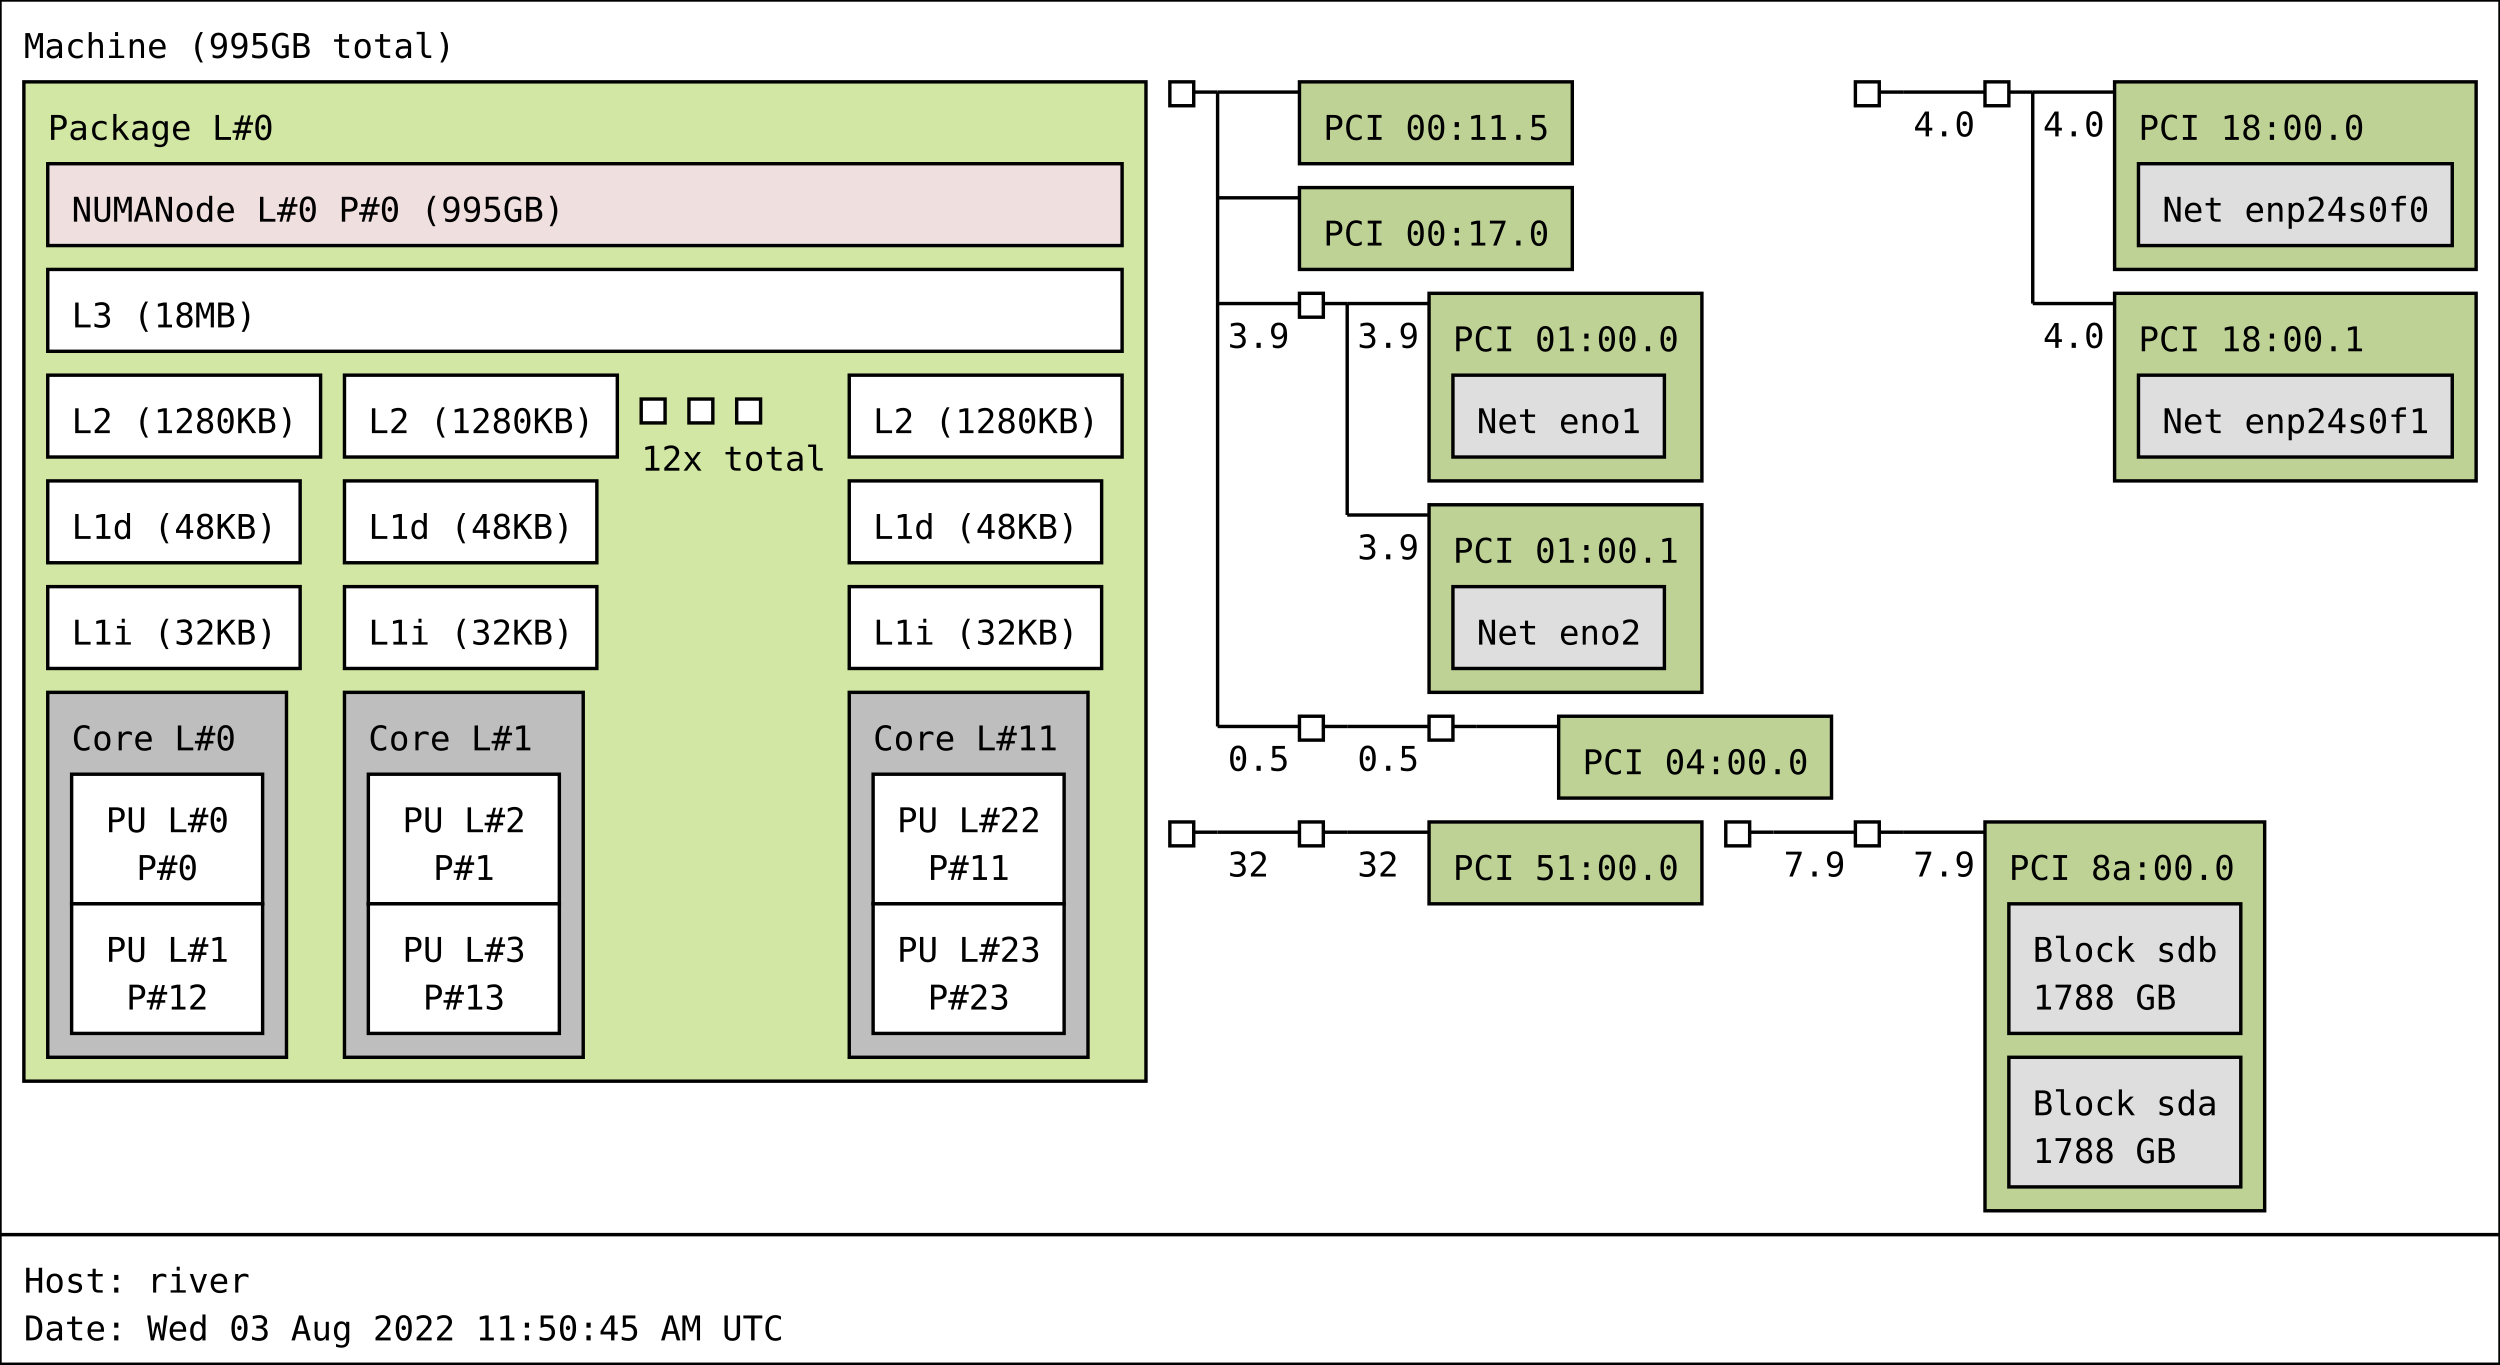
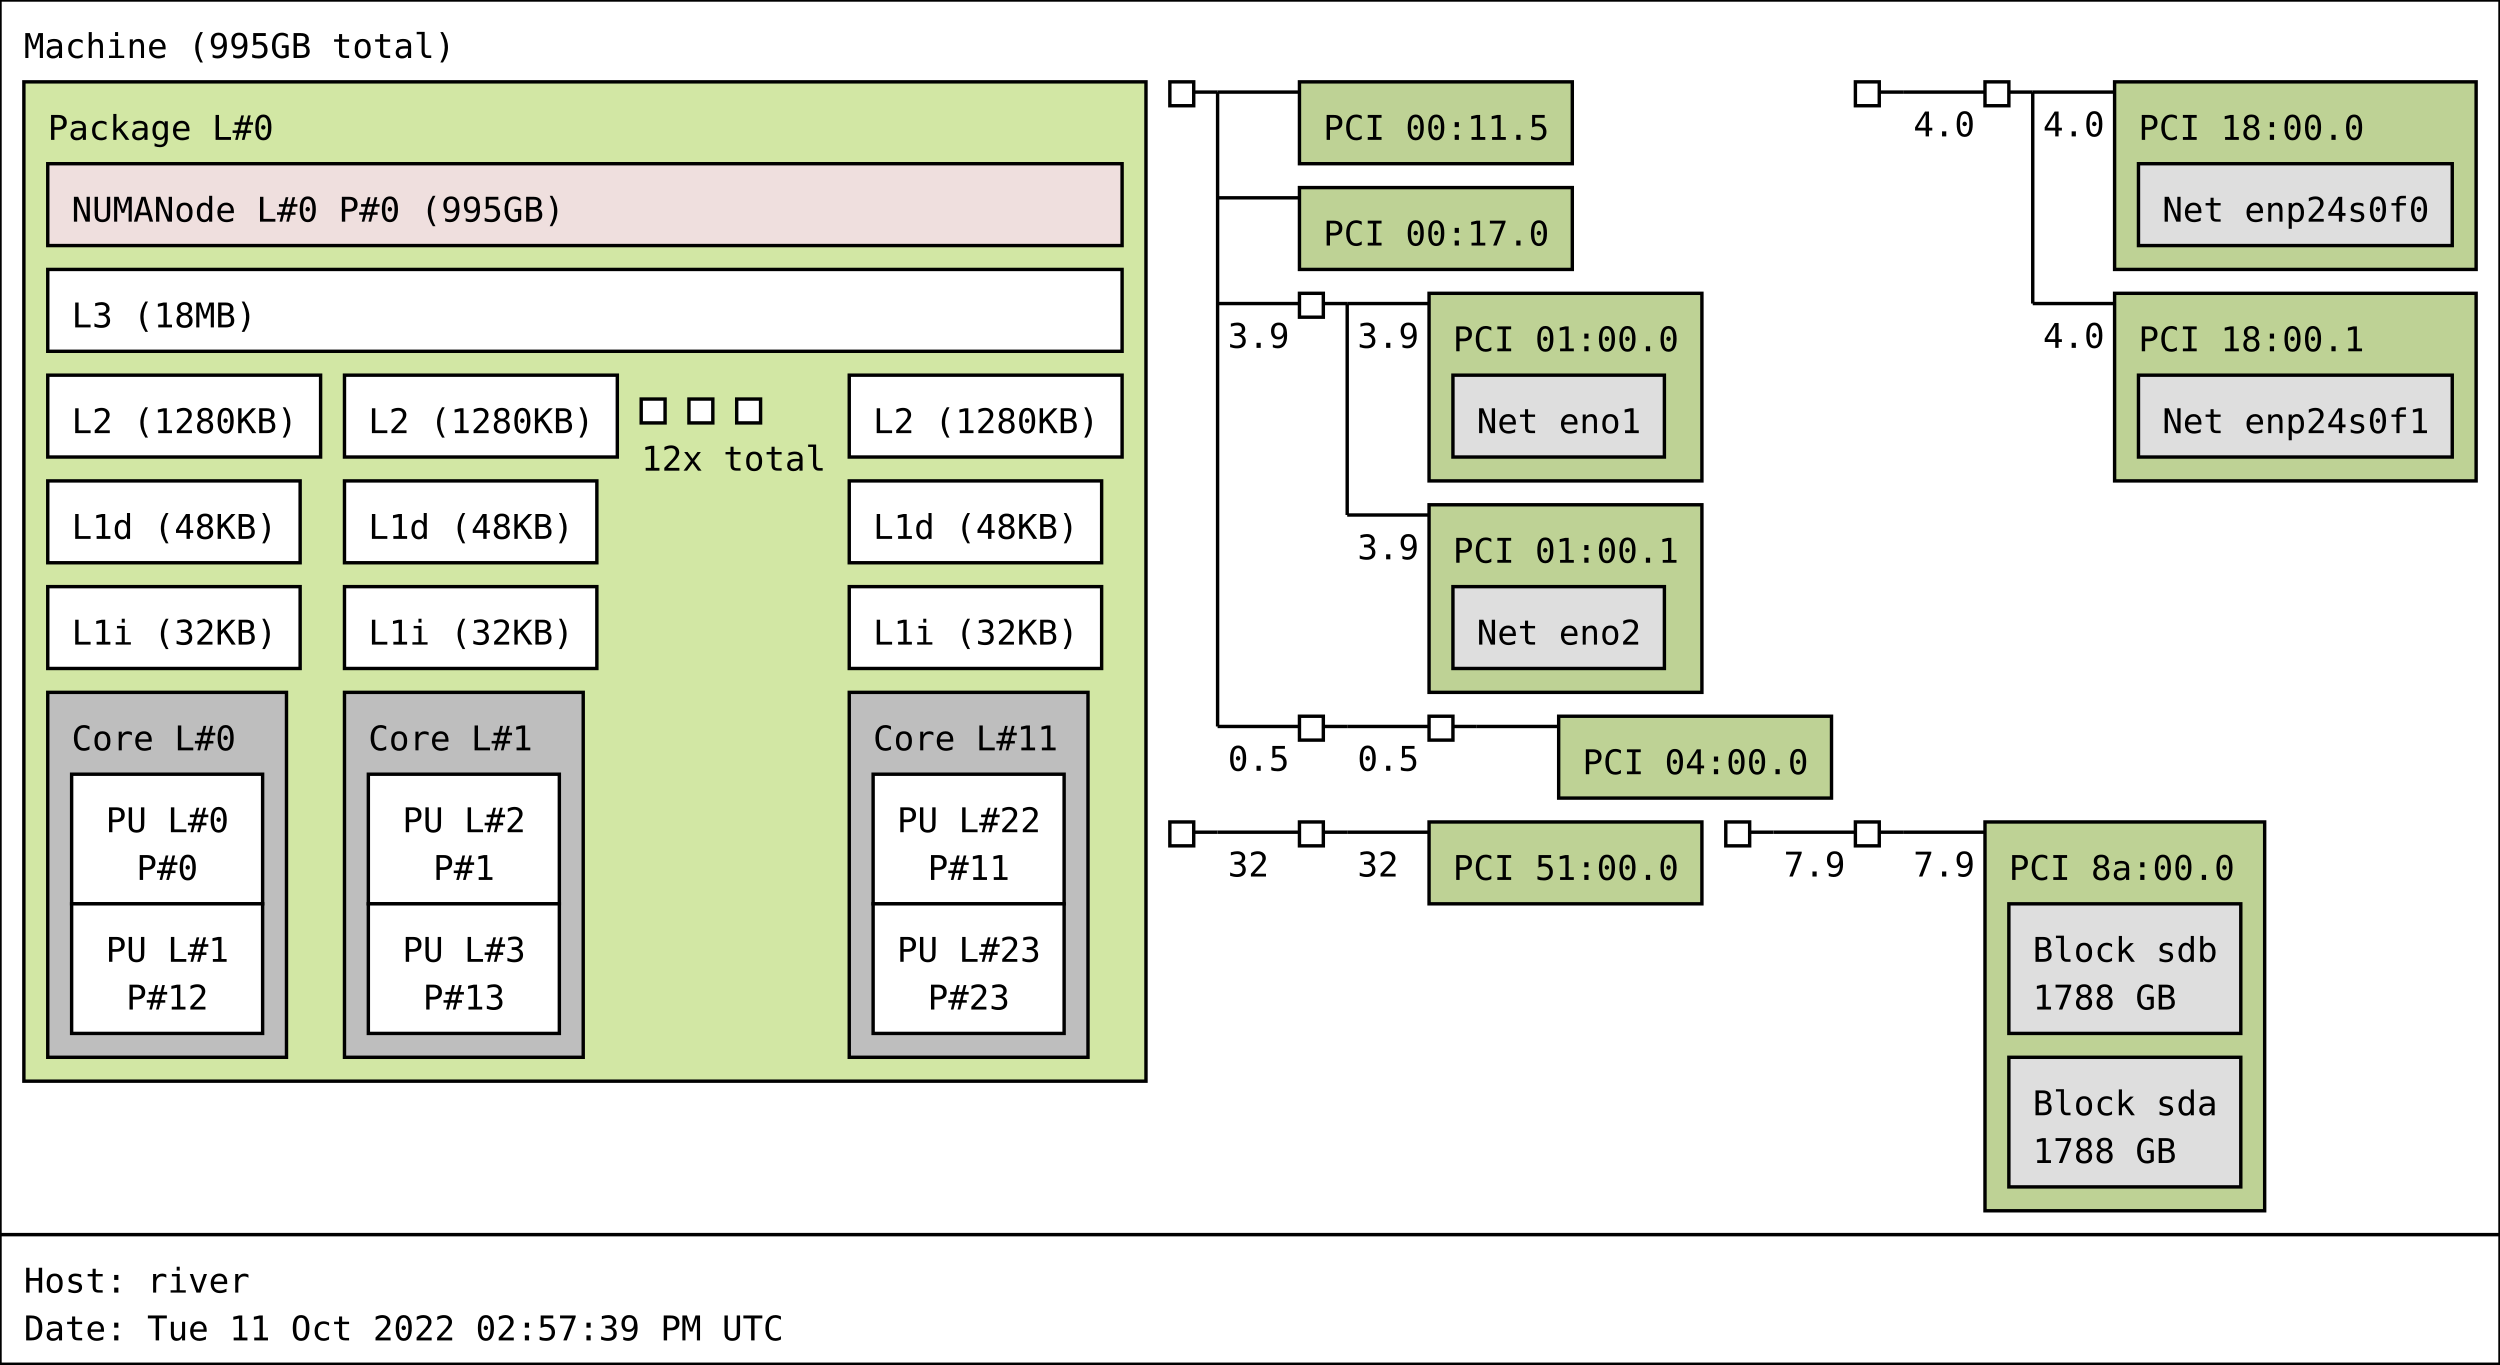
<svg xmlns="http://www.w3.org/2000/svg" width="733px" height="400px" viewBox="0 0 733px 400px" version="1.1">
  <rect id="Machine_0_rect" class="Machine" x="0" y="0" width="733" height="362" fill="rgb(255,255,255)" stroke="rgb(0,0,0)" stroke-width="1" />
  <text id="Machine_0_text" class="Machine" font-family="Monospace" x="7" y="17" fill="rgb(0,0,0)" font-size="10px">Machine (995GB total)</text>
  <rect id="Package_0_rect" class="Package" x="7" y="24" width="329" height="293" fill="rgb(210,231,164)" stroke="rgb(0,0,0)" stroke-width="1" />
  <text id="Package_0_text" class="Package" font-family="Monospace" x="14" y="41" fill="rgb(0,0,0)" font-size="10px">Package L#0</text>
  <rect id="L3_0_rect" class="L3" x="14" y="79" width="315" height="24" fill="rgb(255,255,255)" stroke="rgb(0,0,0)" stroke-width="1" />
  <text id="L3_0_text" class="L3" font-family="Monospace" x="21" y="96" fill="rgb(0,0,0)" font-size="10px">L3 (18MB)</text>
  <rect id="L2_0_rect" class="L2" x="14" y="110" width="80" height="24" fill="rgb(255,255,255)" stroke="rgb(0,0,0)" stroke-width="1" />
  <text id="L2_0_text" class="L2" font-family="Monospace" x="21" y="127" fill="rgb(0,0,0)" font-size="10px">L2 (1280KB)</text>
  <rect id="L1d_0_rect" class="L1d" x="14" y="141" width="74" height="24" fill="rgb(255,255,255)" stroke="rgb(0,0,0)" stroke-width="1" />
  <text id="L1d_0_text" class="L1d" font-family="Monospace" x="21" y="158" fill="rgb(0,0,0)" font-size="10px">L1d (48KB)</text>
  <rect id="L1i_0_rect" class="L1i" x="14" y="172" width="74" height="24" fill="rgb(255,255,255)" stroke="rgb(0,0,0)" stroke-width="1" />
  <text id="L1i_0_text" class="L1i" font-family="Monospace" x="21" y="189" fill="rgb(0,0,0)" font-size="10px">L1i (32KB)</text>
  <rect id="Core_0_rect" class="Core" x="14" y="203" width="70" height="107" fill="rgb(190,190,190)" stroke="rgb(0,0,0)" stroke-width="1" />
  <text id="Core_0_text" class="Core" font-family="Monospace" x="21" y="220" fill="rgb(0,0,0)" font-size="10px">Core L#0</text>
  <rect id="PU_0_rect" class="PU" x="21" y="227" width="56" height="38" fill="rgb(255,255,255)" stroke="rgb(0,0,0)" stroke-width="1" />
  <text id="PU_0_text" class="PU" font-family="Monospace" x="31" y="244" fill="rgb(0,0,0)" font-size="10px">PU L#0</text>
  <text id="PU_0_text_1" class="PU" font-family="Monospace" x="40" y="258" fill="rgb(0,0,0)" font-size="10px">P#0</text>
  <rect id="PU_1_rect" class="PU" x="21" y="265" width="56" height="38" fill="rgb(255,255,255)" stroke="rgb(0,0,0)" stroke-width="1" />
  <text id="PU_1_text" class="PU" font-family="Monospace" x="31" y="282" fill="rgb(0,0,0)" font-size="10px">PU L#1</text>
  <text id="PU_1_text_1" class="PU" font-family="Monospace" x="37" y="296" fill="rgb(0,0,0)" font-size="10px">P#12</text>
  <rect id="L2_1_rect" class="L2" x="101" y="110" width="80" height="24" fill="rgb(255,255,255)" stroke="rgb(0,0,0)" stroke-width="1" />
  <text id="L2_1_text" class="L2" font-family="Monospace" x="108" y="127" fill="rgb(0,0,0)" font-size="10px">L2 (1280KB)</text>
  <rect id="L1d_1_rect" class="L1d" x="101" y="141" width="74" height="24" fill="rgb(255,255,255)" stroke="rgb(0,0,0)" stroke-width="1" />
  <text id="L1d_1_text" class="L1d" font-family="Monospace" x="108" y="158" fill="rgb(0,0,0)" font-size="10px">L1d (48KB)</text>
  <rect id="L1i_1_rect" class="L1i" x="101" y="172" width="74" height="24" fill="rgb(255,255,255)" stroke="rgb(0,0,0)" stroke-width="1" />
  <text id="L1i_1_text" class="L1i" font-family="Monospace" x="108" y="189" fill="rgb(0,0,0)" font-size="10px">L1i (32KB)</text>
  <rect id="Core_1_rect" class="Core" x="101" y="203" width="70" height="107" fill="rgb(190,190,190)" stroke="rgb(0,0,0)" stroke-width="1" />
  <text id="Core_1_text" class="Core" font-family="Monospace" x="108" y="220" fill="rgb(0,0,0)" font-size="10px">Core L#1</text>
  <rect id="PU_2_rect" class="PU" x="108" y="227" width="56" height="38" fill="rgb(255,255,255)" stroke="rgb(0,0,0)" stroke-width="1" />
  <text id="PU_2_text" class="PU" font-family="Monospace" x="118" y="244" fill="rgb(0,0,0)" font-size="10px">PU L#2</text>
  <text id="PU_2_text_1" class="PU" font-family="Monospace" x="127" y="258" fill="rgb(0,0,0)" font-size="10px">P#1</text>
  <rect id="PU_3_rect" class="PU" x="108" y="265" width="56" height="38" fill="rgb(255,255,255)" stroke="rgb(0,0,0)" stroke-width="1" />
  <text id="PU_3_text" class="PU" font-family="Monospace" x="118" y="282" fill="rgb(0,0,0)" font-size="10px">PU L#3</text>
  <text id="PU_3_text_1" class="PU" font-family="Monospace" x="124" y="296" fill="rgb(0,0,0)" font-size="10px">P#13</text>
  <rect id="L2_2_rect" class="L2" x="188" y="117" width="7" height="7" fill="rgb(255,255,255)" stroke="rgb(0,0,0)" stroke-width="1" />
  <rect id="L2_2_rect" class="L2" x="202" y="117" width="7" height="7" fill="rgb(255,255,255)" stroke="rgb(0,0,0)" stroke-width="1" />
  <rect id="L2_2_rect" class="L2" x="216" y="117" width="7" height="7" fill="rgb(255,255,255)" stroke="rgb(0,0,0)" stroke-width="1" />
  <text id="L2_2_text" class="L2" font-family="Monospace" x="188" y="138" fill="rgb(0,0,0)" font-size="10px">12x total</text>
  <rect id="L2_11_rect" class="L2" x="249" y="110" width="80" height="24" fill="rgb(255,255,255)" stroke="rgb(0,0,0)" stroke-width="1" />
  <text id="L2_11_text" class="L2" font-family="Monospace" x="256" y="127" fill="rgb(0,0,0)" font-size="10px">L2 (1280KB)</text>
  <rect id="L1d_11_rect" class="L1d" x="249" y="141" width="74" height="24" fill="rgb(255,255,255)" stroke="rgb(0,0,0)" stroke-width="1" />
  <text id="L1d_11_text" class="L1d" font-family="Monospace" x="256" y="158" fill="rgb(0,0,0)" font-size="10px">L1d (48KB)</text>
  <rect id="L1i_11_rect" class="L1i" x="249" y="172" width="74" height="24" fill="rgb(255,255,255)" stroke="rgb(0,0,0)" stroke-width="1" />
  <text id="L1i_11_text" class="L1i" font-family="Monospace" x="256" y="189" fill="rgb(0,0,0)" font-size="10px">L1i (32KB)</text>
  <rect id="Core_11_rect" class="Core" x="249" y="203" width="70" height="107" fill="rgb(190,190,190)" stroke="rgb(0,0,0)" stroke-width="1" />
  <text id="Core_11_text" class="Core" font-family="Monospace" x="256" y="220" fill="rgb(0,0,0)" font-size="10px">Core L#11</text>
  <rect id="PU_22_rect" class="PU" x="256" y="227" width="56" height="38" fill="rgb(255,255,255)" stroke="rgb(0,0,0)" stroke-width="1" />
  <text id="PU_22_text" class="PU" font-family="Monospace" x="263" y="244" fill="rgb(0,0,0)" font-size="10px">PU L#22</text>
  <text id="PU_22_text_1" class="PU" font-family="Monospace" x="272" y="258" fill="rgb(0,0,0)" font-size="10px">P#11</text>
  <rect id="PU_23_rect" class="PU" x="256" y="265" width="56" height="38" fill="rgb(255,255,255)" stroke="rgb(0,0,0)" stroke-width="1" />
  <text id="PU_23_text" class="PU" font-family="Monospace" x="263" y="282" fill="rgb(0,0,0)" font-size="10px">PU L#23</text>
  <text id="PU_23_text_1" class="PU" font-family="Monospace" x="272" y="296" fill="rgb(0,0,0)" font-size="10px">P#23</text>
  <rect id="NUMANode_0_rect" class="NUMANode" x="14" y="48" width="315" height="24" fill="rgb(239,223,222)" stroke="rgb(0,0,0)" stroke-width="1" />
  <text id="NUMANode_0_text" class="NUMANode" font-family="Monospace" x="21" y="65" fill="rgb(0,0,0)" font-size="10px">NUMANode L#0 P#0 (995GB)</text>
  <rect id="HostBridge_0_rect" class="HostBridge" x="343" y="24" width="7" height="7" fill="rgb(255,255,255)" stroke="rgb(0,0,0)" stroke-width="1" />
  <line id="HostBridge_0_line" class="HostBridge" x1="350" y1="27" x2="357" y2="27" stroke="rgb(0,0,0)" stroke-width="1" />
  <line id="HostBridge_0_line_2" class="HostBridge" x1="357" y1="27" x2="381" y2="27" stroke="rgb(0,0,0)" stroke-width="1" />
  <line id="HostBridge_0_line_3" class="HostBridge" x1="357" y1="58" x2="381" y2="58" stroke="rgb(0,0,0)" stroke-width="1" />
  <line id="HostBridge_0_line_4" class="HostBridge" x1="357" y1="89" x2="381" y2="89" stroke="rgb(0,0,0)" stroke-width="1" />
  <text id="HostBridge_0_text_4" class="HostBridge" font-family="Monospace" x="360" y="102" fill="rgb(0,0,0)" font-size="10px">3.9</text>
  <line id="HostBridge_0_line_5" class="HostBridge" x1="357" y1="213" x2="381" y2="213" stroke="rgb(0,0,0)" stroke-width="1" />
  <text id="HostBridge_0_text_5" class="HostBridge" font-family="Monospace" x="360" y="226" fill="rgb(0,0,0)" font-size="10px">0.5</text>
  <line id="HostBridge_0_line_1" class="HostBridge" x1="357" y1="27" x2="357" y2="213" stroke="rgb(0,0,0)" stroke-width="1" />
  <rect id="PCI_0_rect" class="PCI" x="381" y="24" width="80" height="24" fill="rgb(190,210,149)" stroke="rgb(0,0,0)" stroke-width="1" />
  <text id="PCI_0_text" class="PCI" font-family="Monospace" x="388" y="41" fill="rgb(0,0,0)" font-size="10px">PCI 00:11.5</text>
  <rect id="PCI_1_rect" class="PCI" x="381" y="55" width="80" height="24" fill="rgb(190,210,149)" stroke="rgb(0,0,0)" stroke-width="1" />
  <text id="PCI_1_text" class="PCI" font-family="Monospace" x="388" y="72" fill="rgb(0,0,0)" font-size="10px">PCI 00:17.0</text>
  <rect id="PCIBridge_1_rect" class="PCIBridge" x="381" y="86" width="7" height="7" fill="rgb(255,255,255)" stroke="rgb(0,0,0)" stroke-width="1" />
  <line id="PCIBridge_1_line" class="PCIBridge" x1="388" y1="89" x2="395" y2="89" stroke="rgb(0,0,0)" stroke-width="1" />
  <line id="PCIBridge_1_line_2" class="PCIBridge" x1="395" y1="89" x2="419" y2="89" stroke="rgb(0,0,0)" stroke-width="1" />
  <text id="PCIBridge_1_text_2" class="PCIBridge" font-family="Monospace" x="398" y="102" fill="rgb(0,0,0)" font-size="10px">3.9</text>
  <line id="PCIBridge_1_line_3" class="PCIBridge" x1="395" y1="151" x2="419" y2="151" stroke="rgb(0,0,0)" stroke-width="1" />
  <text id="PCIBridge_1_text_3" class="PCIBridge" font-family="Monospace" x="398" y="164" fill="rgb(0,0,0)" font-size="10px">3.9</text>
  <line id="PCIBridge_1_line_1" class="PCIBridge" x1="395" y1="89" x2="395" y2="151" stroke="rgb(0,0,0)" stroke-width="1" />
  <rect id="PCI_2_rect" class="PCI" x="419" y="86" width="80" height="55" fill="rgb(190,210,149)" stroke="rgb(0,0,0)" stroke-width="1" />
  <text id="PCI_2_text" class="PCI" font-family="Monospace" x="426" y="103" fill="rgb(0,0,0)" font-size="10px">PCI 01:00.0</text>
  <rect id="Net_0_rect" class="Net" x="426" y="110" width="62" height="24" fill="rgb(222,222,222)" stroke="rgb(0,0,0)" stroke-width="1" />
  <text id="Net_0_text" class="Net" font-family="Monospace" x="433" y="127" fill="rgb(0,0,0)" font-size="10px">Net eno1</text>
  <rect id="PCI_3_rect" class="PCI" x="419" y="148" width="80" height="55" fill="rgb(190,210,149)" stroke="rgb(0,0,0)" stroke-width="1" />
  <text id="PCI_3_text" class="PCI" font-family="Monospace" x="426" y="165" fill="rgb(0,0,0)" font-size="10px">PCI 01:00.1</text>
  <rect id="Net_1_rect" class="Net" x="426" y="172" width="62" height="24" fill="rgb(222,222,222)" stroke="rgb(0,0,0)" stroke-width="1" />
  <text id="Net_1_text" class="Net" font-family="Monospace" x="433" y="189" fill="rgb(0,0,0)" font-size="10px">Net eno2</text>
  <rect id="PCIBridge_2_rect" class="PCIBridge" x="381" y="210" width="7" height="7" fill="rgb(255,255,255)" stroke="rgb(0,0,0)" stroke-width="1" />
  <line id="PCIBridge_2_line" class="PCIBridge" x1="388" y1="213" x2="395" y2="213" stroke="rgb(0,0,0)" stroke-width="1" />
  <line id="PCIBridge_2_line_2" class="PCIBridge" x1="395" y1="213" x2="419" y2="213" stroke="rgb(0,0,0)" stroke-width="1" />
  <text id="PCIBridge_2_text_2" class="PCIBridge" font-family="Monospace" x="398" y="226" fill="rgb(0,0,0)" font-size="10px">0.5</text>
  <line id="PCIBridge_2_line_1" class="PCIBridge" x1="395" y1="213" x2="395" y2="213" stroke="rgb(0,0,0)" stroke-width="1" />
  <rect id="PCIBridge_3_rect" class="PCIBridge" x="419" y="210" width="7" height="7" fill="rgb(255,255,255)" stroke="rgb(0,0,0)" stroke-width="1" />
  <line id="PCIBridge_3_line" class="PCIBridge" x1="426" y1="213" x2="433" y2="213" stroke="rgb(0,0,0)" stroke-width="1" />
  <line id="PCIBridge_3_line_2" class="PCIBridge" x1="433" y1="213" x2="457" y2="213" stroke="rgb(0,0,0)" stroke-width="1" />
  <line id="PCIBridge_3_line_1" class="PCIBridge" x1="433" y1="213" x2="433" y2="213" stroke="rgb(0,0,0)" stroke-width="1" />
  <rect id="PCI_4_rect" class="PCI" x="457" y="210" width="80" height="24" fill="rgb(190,210,149)" stroke="rgb(0,0,0)" stroke-width="1" />
  <text id="PCI_4_text" class="PCI" font-family="Monospace" x="464" y="227" fill="rgb(0,0,0)" font-size="10px">PCI 04:00.0</text>
  <rect id="HostBridge_4_rect" class="HostBridge" x="544" y="24" width="7" height="7" fill="rgb(255,255,255)" stroke="rgb(0,0,0)" stroke-width="1" />
  <line id="HostBridge_4_line" class="HostBridge" x1="551" y1="27" x2="558" y2="27" stroke="rgb(0,0,0)" stroke-width="1" />
  <line id="HostBridge_4_line_2" class="HostBridge" x1="558" y1="27" x2="582" y2="27" stroke="rgb(0,0,0)" stroke-width="1" />
  <text id="HostBridge_4_text_2" class="HostBridge" font-family="Monospace" x="561" y="40" fill="rgb(0,0,0)" font-size="10px">4.0</text>
  <line id="HostBridge_4_line_1" class="HostBridge" x1="558" y1="27" x2="558" y2="27" stroke="rgb(0,0,0)" stroke-width="1" />
  <rect id="PCIBridge_5_rect" class="PCIBridge" x="582" y="24" width="7" height="7" fill="rgb(255,255,255)" stroke="rgb(0,0,0)" stroke-width="1" />
  <line id="PCIBridge_5_line" class="PCIBridge" x1="589" y1="27" x2="596" y2="27" stroke="rgb(0,0,0)" stroke-width="1" />
  <line id="PCIBridge_5_line_2" class="PCIBridge" x1="596" y1="27" x2="620" y2="27" stroke="rgb(0,0,0)" stroke-width="1" />
  <text id="PCIBridge_5_text_2" class="PCIBridge" font-family="Monospace" x="599" y="40" fill="rgb(0,0,0)" font-size="10px">4.0</text>
  <line id="PCIBridge_5_line_3" class="PCIBridge" x1="596" y1="89" x2="620" y2="89" stroke="rgb(0,0,0)" stroke-width="1" />
  <text id="PCIBridge_5_text_3" class="PCIBridge" font-family="Monospace" x="599" y="102" fill="rgb(0,0,0)" font-size="10px">4.0</text>
  <line id="PCIBridge_5_line_1" class="PCIBridge" x1="596" y1="27" x2="596" y2="89" stroke="rgb(0,0,0)" stroke-width="1" />
  <rect id="PCI_5_rect" class="PCI" x="620" y="24" width="106" height="55" fill="rgb(190,210,149)" stroke="rgb(0,0,0)" stroke-width="1" />
  <text id="PCI_5_text" class="PCI" font-family="Monospace" x="627" y="41" fill="rgb(0,0,0)" font-size="10px">PCI 18:00.0</text>
  <rect id="Net_2_rect" class="Net" x="627" y="48" width="92" height="24" fill="rgb(222,222,222)" stroke="rgb(0,0,0)" stroke-width="1" />
  <text id="Net_2_text" class="Net" font-family="Monospace" x="634" y="65" fill="rgb(0,0,0)" font-size="10px">Net enp24s0f0</text>
  <rect id="PCI_6_rect" class="PCI" x="620" y="86" width="106" height="55" fill="rgb(190,210,149)" stroke="rgb(0,0,0)" stroke-width="1" />
  <text id="PCI_6_text" class="PCI" font-family="Monospace" x="627" y="103" fill="rgb(0,0,0)" font-size="10px">PCI 18:00.1</text>
  <rect id="Net_3_rect" class="Net" x="627" y="110" width="92" height="24" fill="rgb(222,222,222)" stroke="rgb(0,0,0)" stroke-width="1" />
  <text id="Net_3_text" class="Net" font-family="Monospace" x="634" y="127" fill="rgb(0,0,0)" font-size="10px">Net enp24s0f1</text>
  <rect id="HostBridge_6_rect" class="HostBridge" x="343" y="241" width="7" height="7" fill="rgb(255,255,255)" stroke="rgb(0,0,0)" stroke-width="1" />
  <line id="HostBridge_6_line" class="HostBridge" x1="350" y1="244" x2="357" y2="244" stroke="rgb(0,0,0)" stroke-width="1" />
  <line id="HostBridge_6_line_2" class="HostBridge" x1="357" y1="244" x2="381" y2="244" stroke="rgb(0,0,0)" stroke-width="1" />
  <text id="HostBridge_6_text_2" class="HostBridge" font-family="Monospace" x="360" y="257" fill="rgb(0,0,0)" font-size="10px">32</text>
  <line id="HostBridge_6_line_1" class="HostBridge" x1="357" y1="244" x2="357" y2="244" stroke="rgb(0,0,0)" stroke-width="1" />
  <rect id="PCIBridge_7_rect" class="PCIBridge" x="381" y="241" width="7" height="7" fill="rgb(255,255,255)" stroke="rgb(0,0,0)" stroke-width="1" />
  <line id="PCIBridge_7_line" class="PCIBridge" x1="388" y1="244" x2="395" y2="244" stroke="rgb(0,0,0)" stroke-width="1" />
  <line id="PCIBridge_7_line_2" class="PCIBridge" x1="395" y1="244" x2="419" y2="244" stroke="rgb(0,0,0)" stroke-width="1" />
  <text id="PCIBridge_7_text_2" class="PCIBridge" font-family="Monospace" x="398" y="257" fill="rgb(0,0,0)" font-size="10px">32</text>
  <line id="PCIBridge_7_line_1" class="PCIBridge" x1="395" y1="244" x2="395" y2="244" stroke="rgb(0,0,0)" stroke-width="1" />
  <rect id="PCI_7_rect" class="PCI" x="419" y="241" width="80" height="24" fill="rgb(190,210,149)" stroke="rgb(0,0,0)" stroke-width="1" />
  <text id="PCI_7_text" class="PCI" font-family="Monospace" x="426" y="258" fill="rgb(0,0,0)" font-size="10px">PCI 51:00.0</text>
  <rect id="HostBridge_8_rect" class="HostBridge" x="506" y="241" width="7" height="7" fill="rgb(255,255,255)" stroke="rgb(0,0,0)" stroke-width="1" />
  <line id="HostBridge_8_line" class="HostBridge" x1="513" y1="244" x2="520" y2="244" stroke="rgb(0,0,0)" stroke-width="1" />
  <line id="HostBridge_8_line_2" class="HostBridge" x1="520" y1="244" x2="544" y2="244" stroke="rgb(0,0,0)" stroke-width="1" />
  <text id="HostBridge_8_text_2" class="HostBridge" font-family="Monospace" x="523" y="257" fill="rgb(0,0,0)" font-size="10px">7.9</text>
  <line id="HostBridge_8_line_1" class="HostBridge" x1="520" y1="244" x2="520" y2="244" stroke="rgb(0,0,0)" stroke-width="1" />
  <rect id="PCIBridge_9_rect" class="PCIBridge" x="544" y="241" width="7" height="7" fill="rgb(255,255,255)" stroke="rgb(0,0,0)" stroke-width="1" />
  <line id="PCIBridge_9_line" class="PCIBridge" x1="551" y1="244" x2="558" y2="244" stroke="rgb(0,0,0)" stroke-width="1" />
  <line id="PCIBridge_9_line_2" class="PCIBridge" x1="558" y1="244" x2="582" y2="244" stroke="rgb(0,0,0)" stroke-width="1" />
  <text id="PCIBridge_9_text_2" class="PCIBridge" font-family="Monospace" x="561" y="257" fill="rgb(0,0,0)" font-size="10px">7.9</text>
  <line id="PCIBridge_9_line_1" class="PCIBridge" x1="558" y1="244" x2="558" y2="244" stroke="rgb(0,0,0)" stroke-width="1" />
  <rect id="PCI_8_rect" class="PCI" x="582" y="241" width="82" height="114" fill="rgb(190,210,149)" stroke="rgb(0,0,0)" stroke-width="1" />
  <text id="PCI_8_text" class="PCI" font-family="Monospace" x="589" y="258" fill="rgb(0,0,0)" font-size="10px">PCI 8a:00.0</text>
  <rect id="Block_4_rect" class="Block" x="589" y="265" width="68" height="38" fill="rgb(222,222,222)" stroke="rgb(0,0,0)" stroke-width="1" />
  <text id="Block_4_text" class="Block" font-family="Monospace" x="596" y="282" fill="rgb(0,0,0)" font-size="10px">Block sdb</text>
  <text id="Block_4_text_1" class="Block" font-family="Monospace" x="596" y="296" fill="rgb(0,0,0)" font-size="10px">1788 GB</text>
  <rect id="Block_5_rect" class="Block" x="589" y="310" width="68" height="38" fill="rgb(222,222,222)" stroke="rgb(0,0,0)" stroke-width="1" />
  <text id="Block_5_text" class="Block" font-family="Monospace" x="596" y="327" fill="rgb(0,0,0)" font-size="10px">Block sda</text>
  <text id="Block_5_text_1" class="Block" font-family="Monospace" x="596" y="341" fill="rgb(0,0,0)" font-size="10px">1788 GB</text>
  <rect id="anon_rect" x="0" y="362" width="733" height="38" fill="rgb(255,255,255)" stroke="rgb(0,0,0)" stroke-width="1" />
  <text id="anon_text" font-family="Monospace" x="7" y="379" fill="rgb(0,0,0)" font-size="10px">Host: river</text>
-   <text id="anon_text_1" font-family="Monospace" x="7" y="393" fill="rgb(0,0,0)" font-size="10px">Date: Wed 03 Aug 2022 11:50:45 AM UTC</text>
+   <text id="anon_text_1" font-family="Monospace" x="7" y="393" fill="rgb(0,0,0)" font-size="10px">Date: Tue 11 Oct 2022 02:57:39 PM UTC</text>
</svg>
